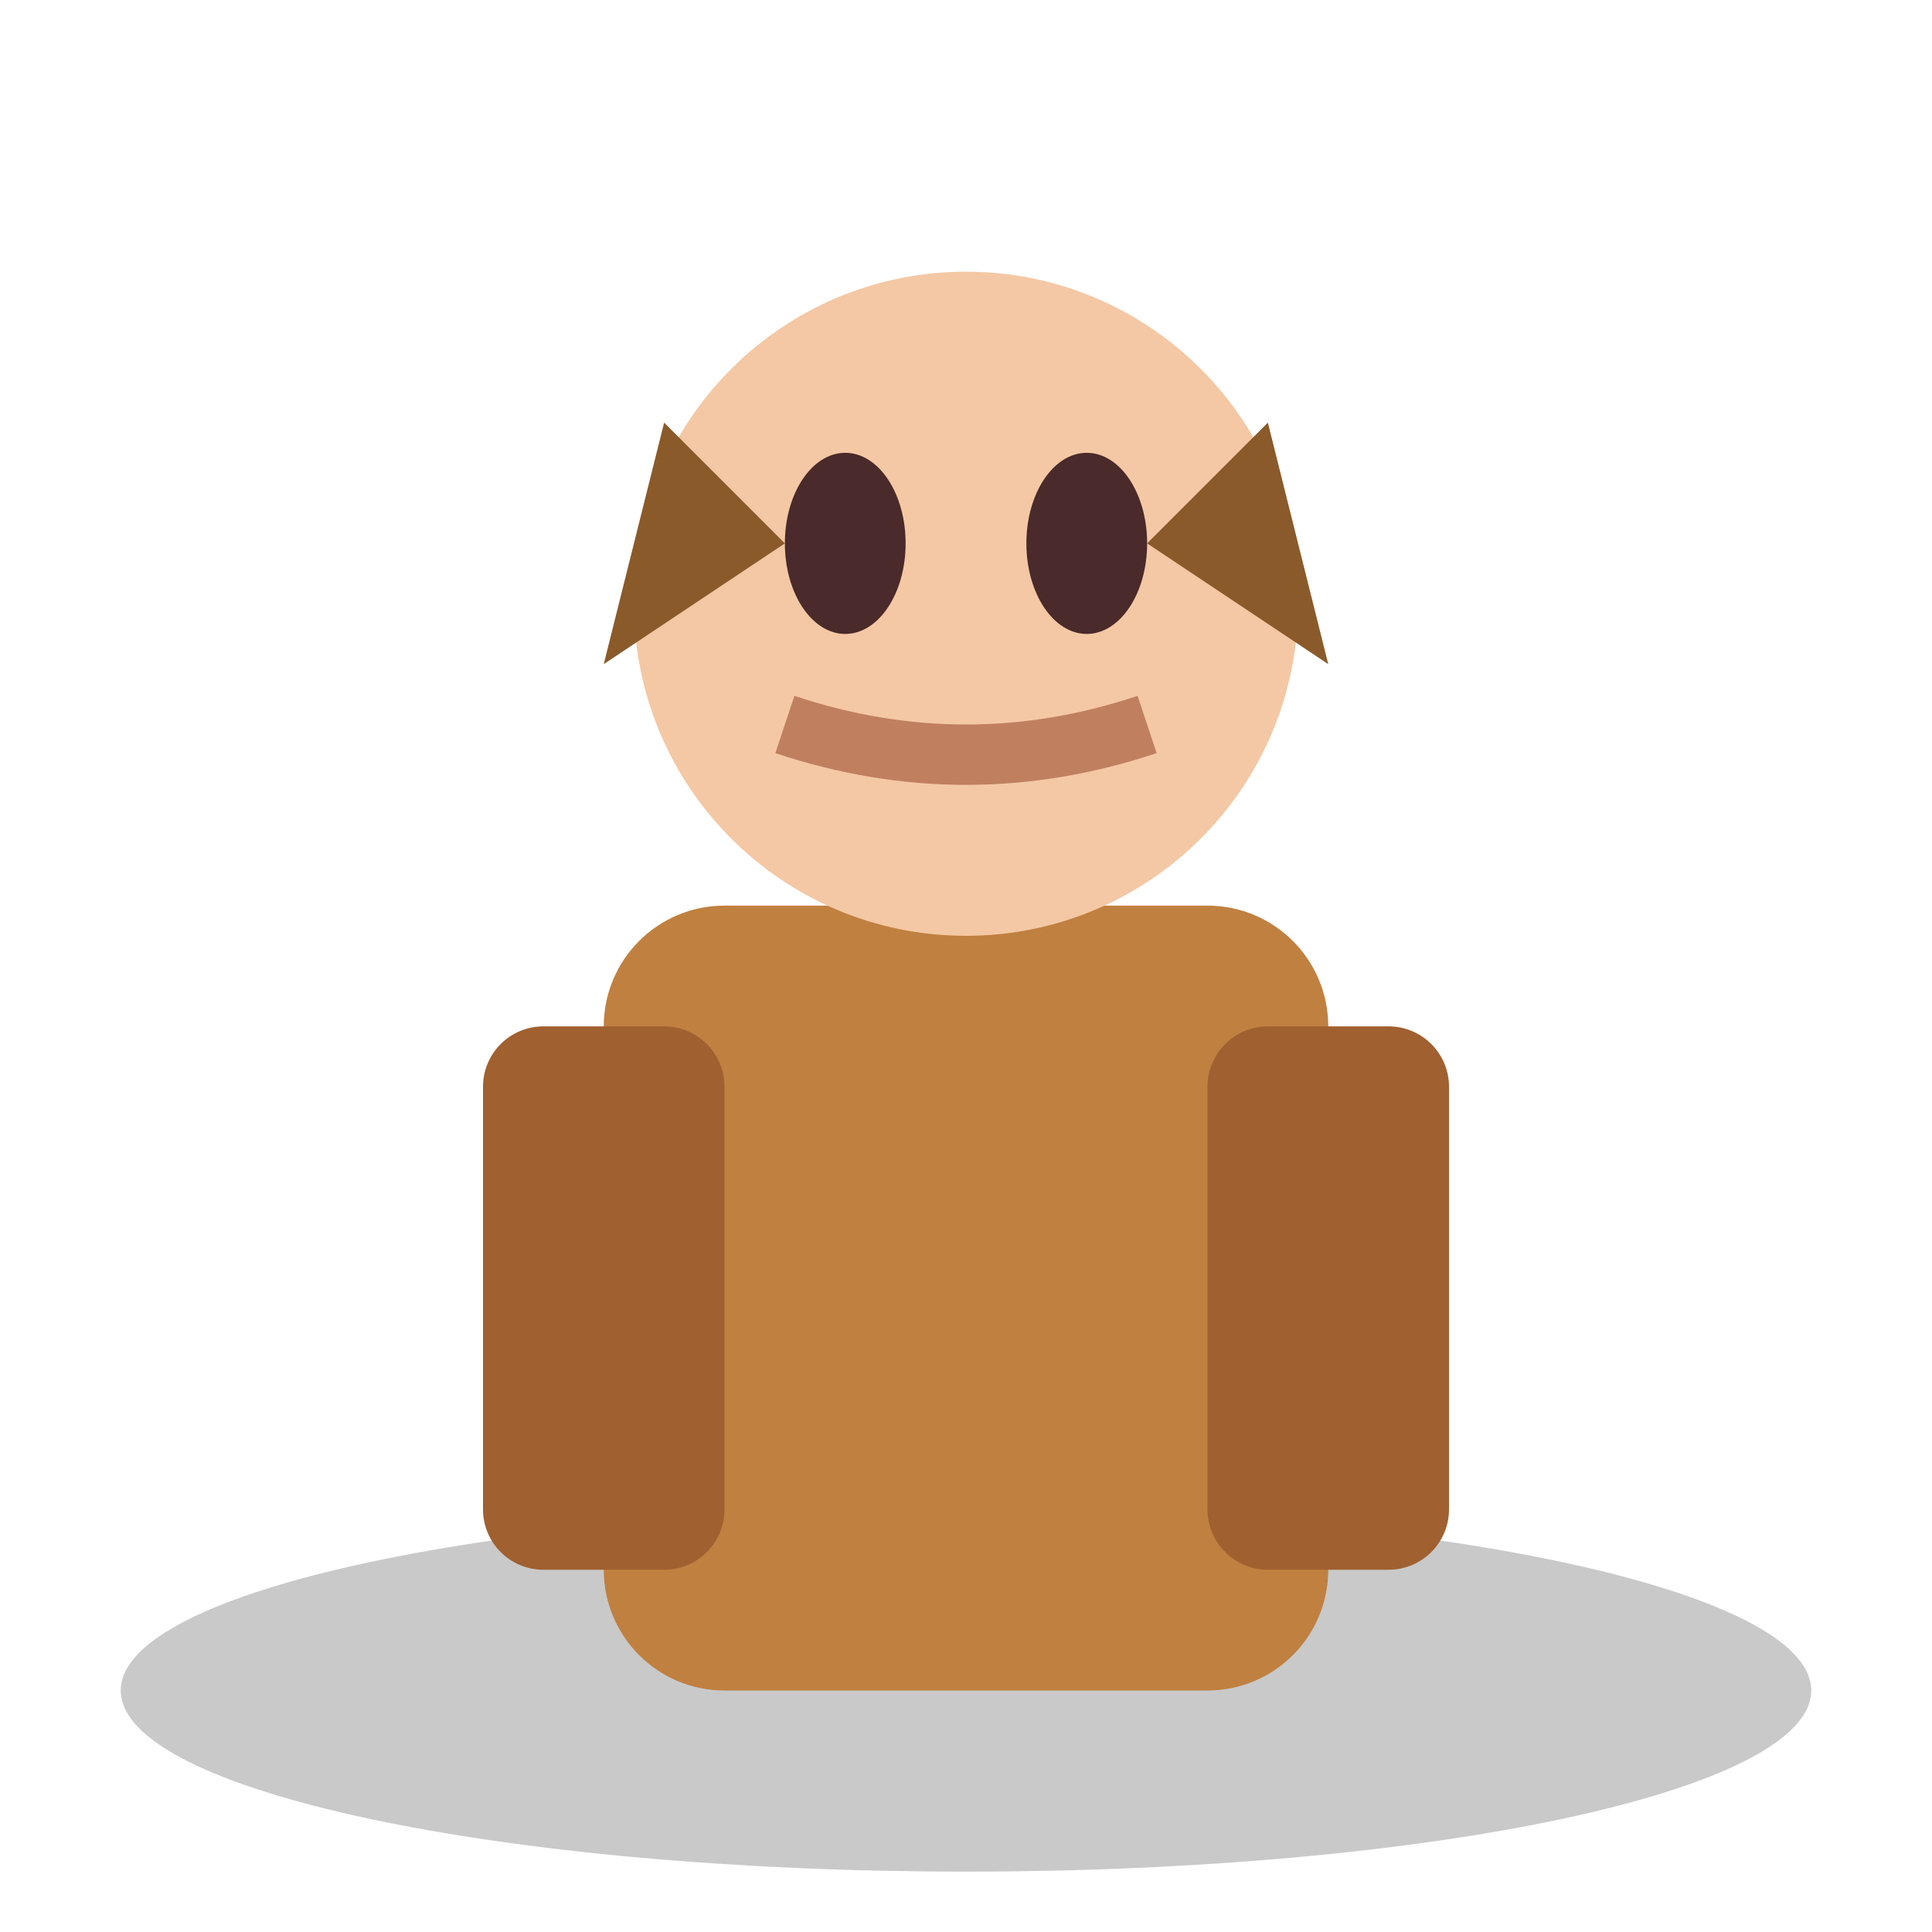
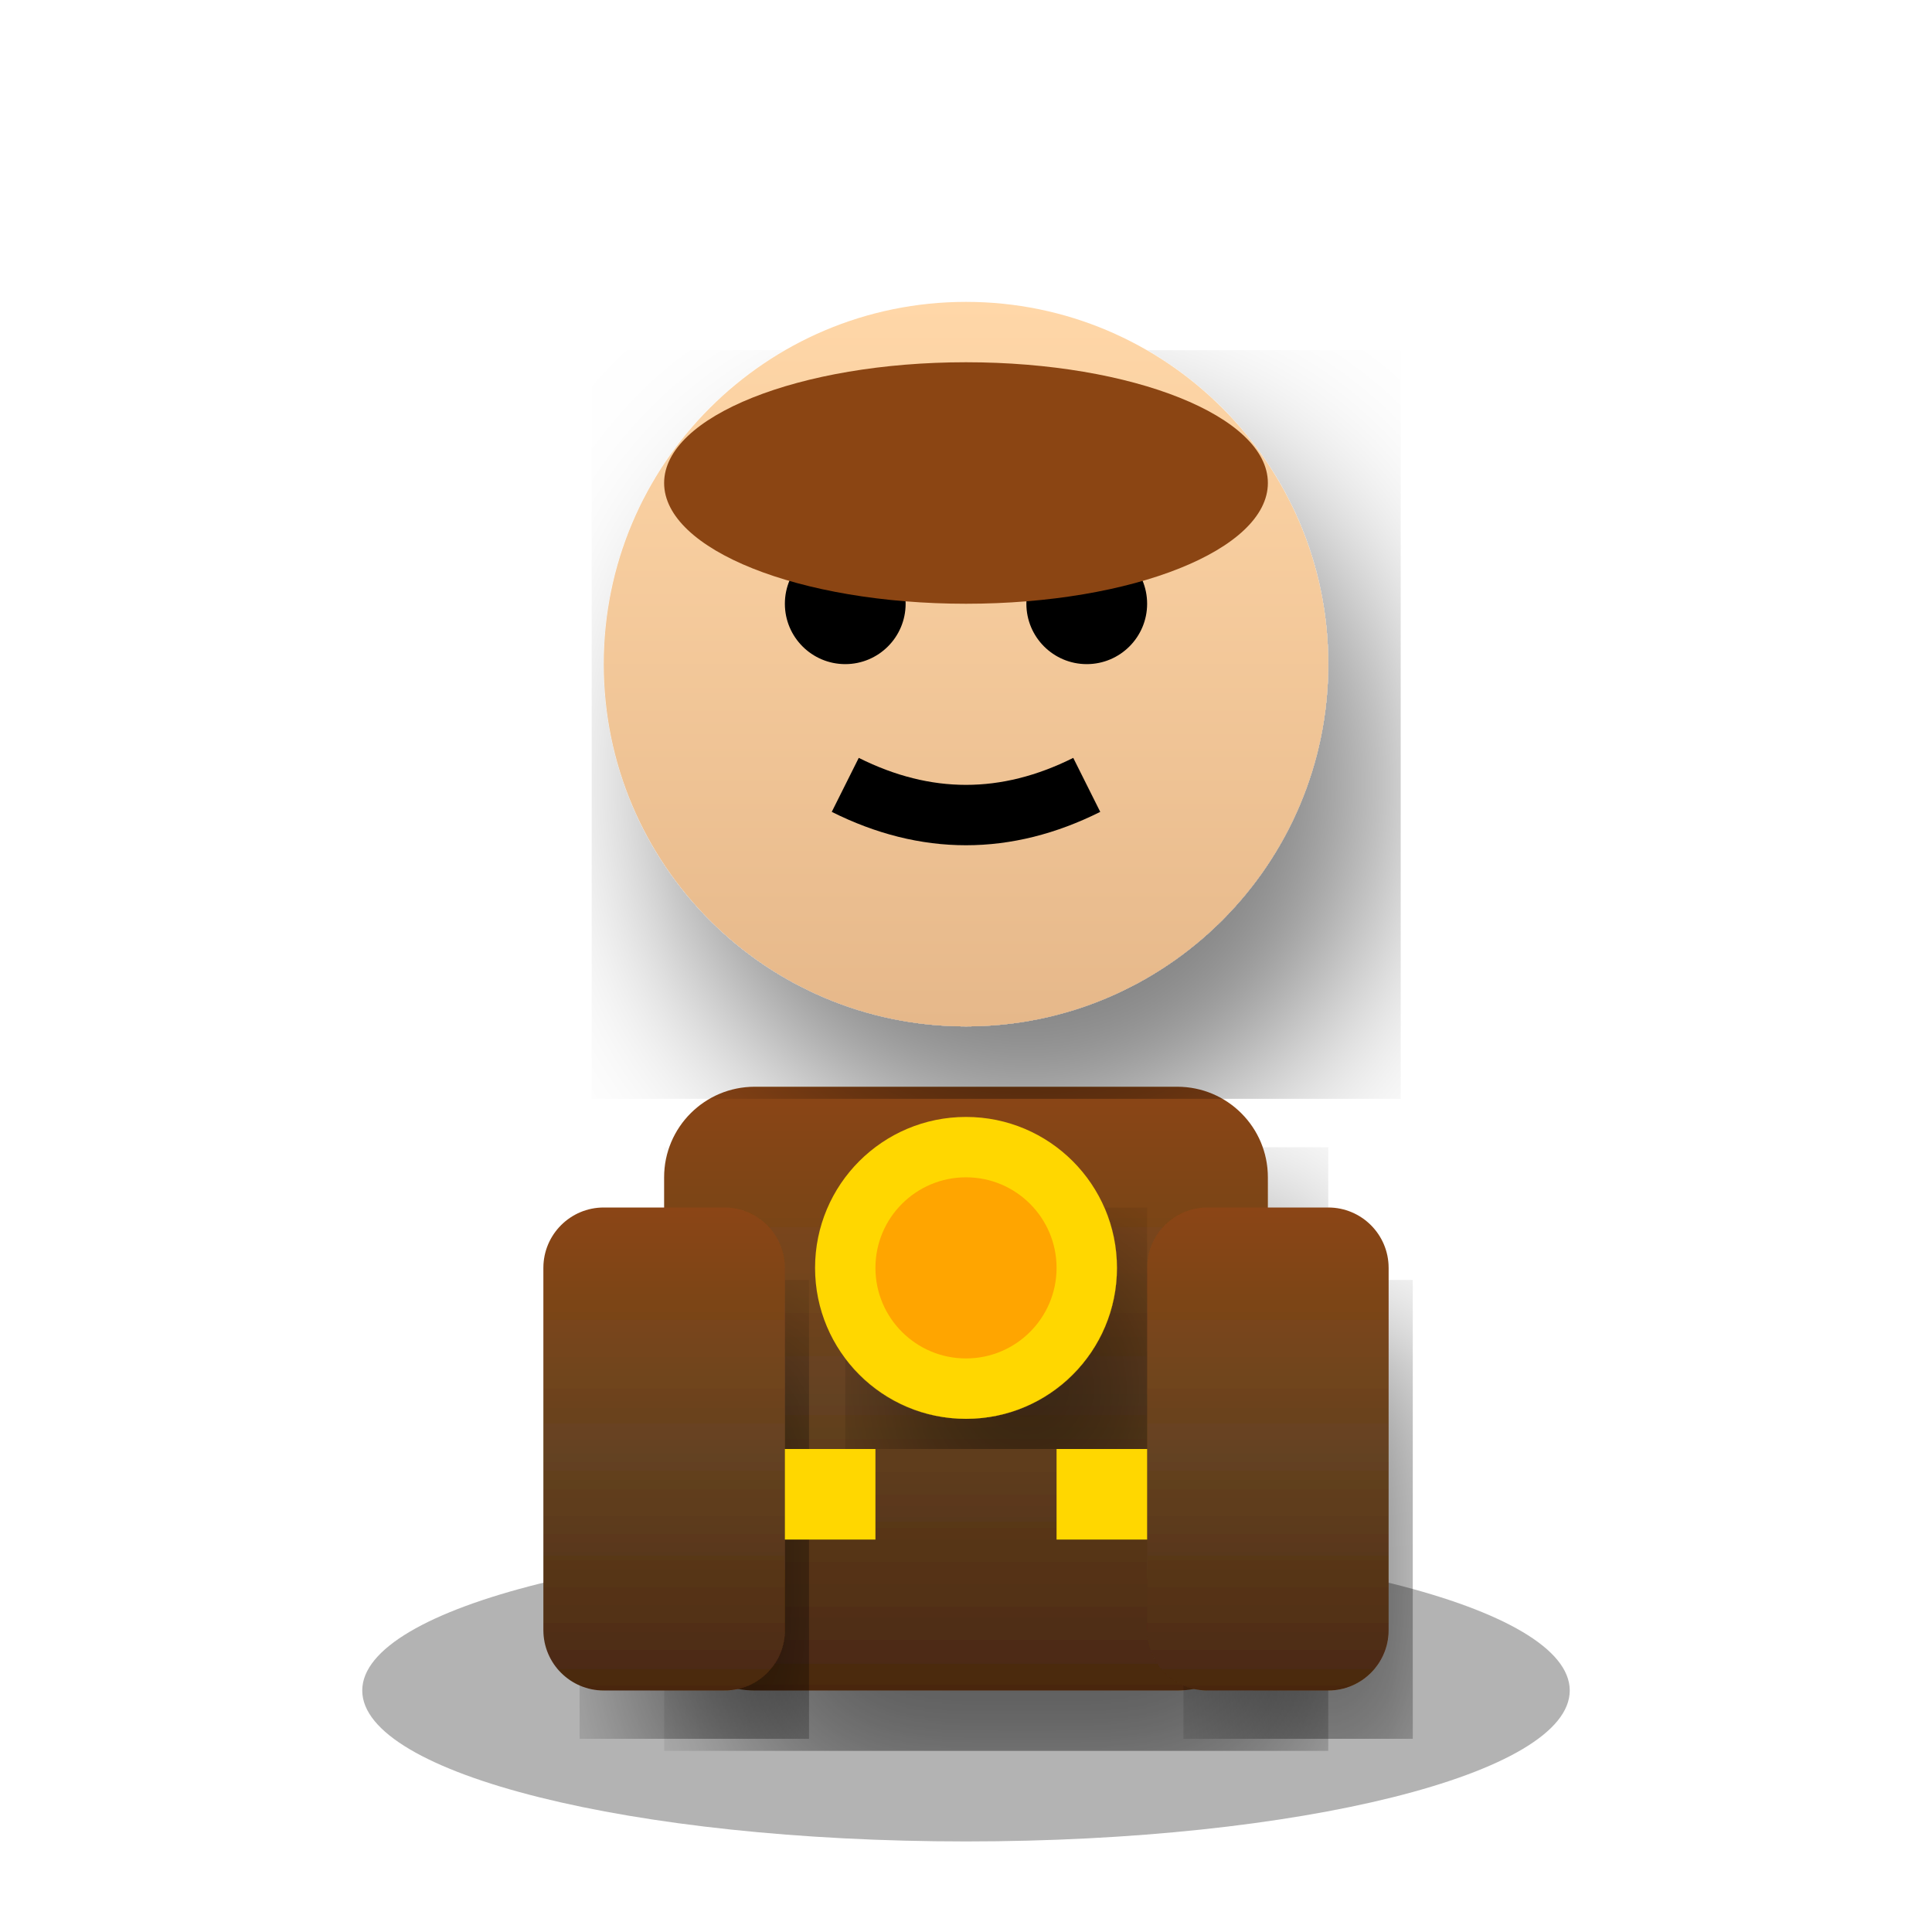
<svg xmlns="http://www.w3.org/2000/svg" viewBox="0 0 64 64">
-   <ellipse cx="32" cy="56" rx="28" ry="6" fill="#4a4a4a" opacity="0.3" />
-   <rect x="20" y="30" width="24" height="26" fill="#c08040" rx="4" />
-   <circle cx="32" cy="20" r="11" fill="#f4c8a4" />
-   <path d="M 22 14 L 20 22 L 26 18 Z" fill="#8a5a2a" />
-   <path d="M 42 14 L 44 22 L 38 18 Z" fill="#8a5a2a" />
-   <ellipse cx="28" cy="18" rx="2" ry="3" fill="#4a2a2a" />
-   <ellipse cx="36" cy="18" rx="2" ry="3" fill="#4a2a2a" />
-   <path d="M 26 24 Q 32 26 38 24" stroke="#c08060" fill="none" stroke-width="2" />
-   <rect x="16" y="34" width="8" height="18" fill="#a06030" rx="2" />
-   <rect x="40" y="34" width="8" height="18" fill="#a06030" rx="2" />
+   <defs>
+     <linearGradient id="skinGrad" x1="0%" y1="0%" x2="0%" y2="100%">
+       <stop offset="0%" style="stop-color:#FFD7A8" />
+       <stop offset="100%" style="stop-color:#E6B88A" />
+     </linearGradient>
+     <linearGradient id="armorGrad" x1="0%" y1="0%" x2="0%" y2="100%">
+       <stop offset="0%" style="stop-color:#8B4513" />
+       <stop offset="50%" style="stop-color:#654321" />
+       <stop offset="100%" style="stop-color:#4A2810" />
+     </linearGradient>
+     <filter id="shadow3d">
+       <feDropShadow dx="2" dy="4" stdDeviation="3" flood-opacity="0.5" />
+     </filter>
+   </defs>
+   <ellipse cx="32" cy="56" rx="20" ry="5" fill="#000" opacity="0.3" />
+   <rect x="22" y="36" width="20" height="20" rx="3" fill="url(#armorGrad)" filter="url(#shadow3d)" />
+   <circle cx="32" cy="22" r="12" fill="url(#skinGrad)" filter="url(#shadow3d)" />
+   <circle cx="28" cy="20" r="2" fill="#000" />
+   <circle cx="36" cy="20" r="2" fill="#000" />
+   <path d="M 28 26 Q 32 28 36 26" stroke="#000" stroke-width="2" fill="none" />
+   <ellipse cx="32" cy="16" rx="10" ry="4" fill="#8B4513" />
+   <rect x="18" y="40" width="8" height="16" rx="2" fill="url(#armorGrad)" filter="url(#shadow3d)" />
+   <rect x="38" y="40" width="8" height="16" rx="2" fill="url(#armorGrad)" filter="url(#shadow3d)" />
+   <circle cx="32" cy="42" r="5" fill="#FFD700" filter="url(#shadow3d)" />
+   <circle cx="32" cy="42" r="3" fill="#FFA500" />
+   <rect x="26" y="48" width="3" height="3" fill="#FFD700" />
+   <rect x="35" y="48" width="3" height="3" fill="#FFD700" />
</svg>
